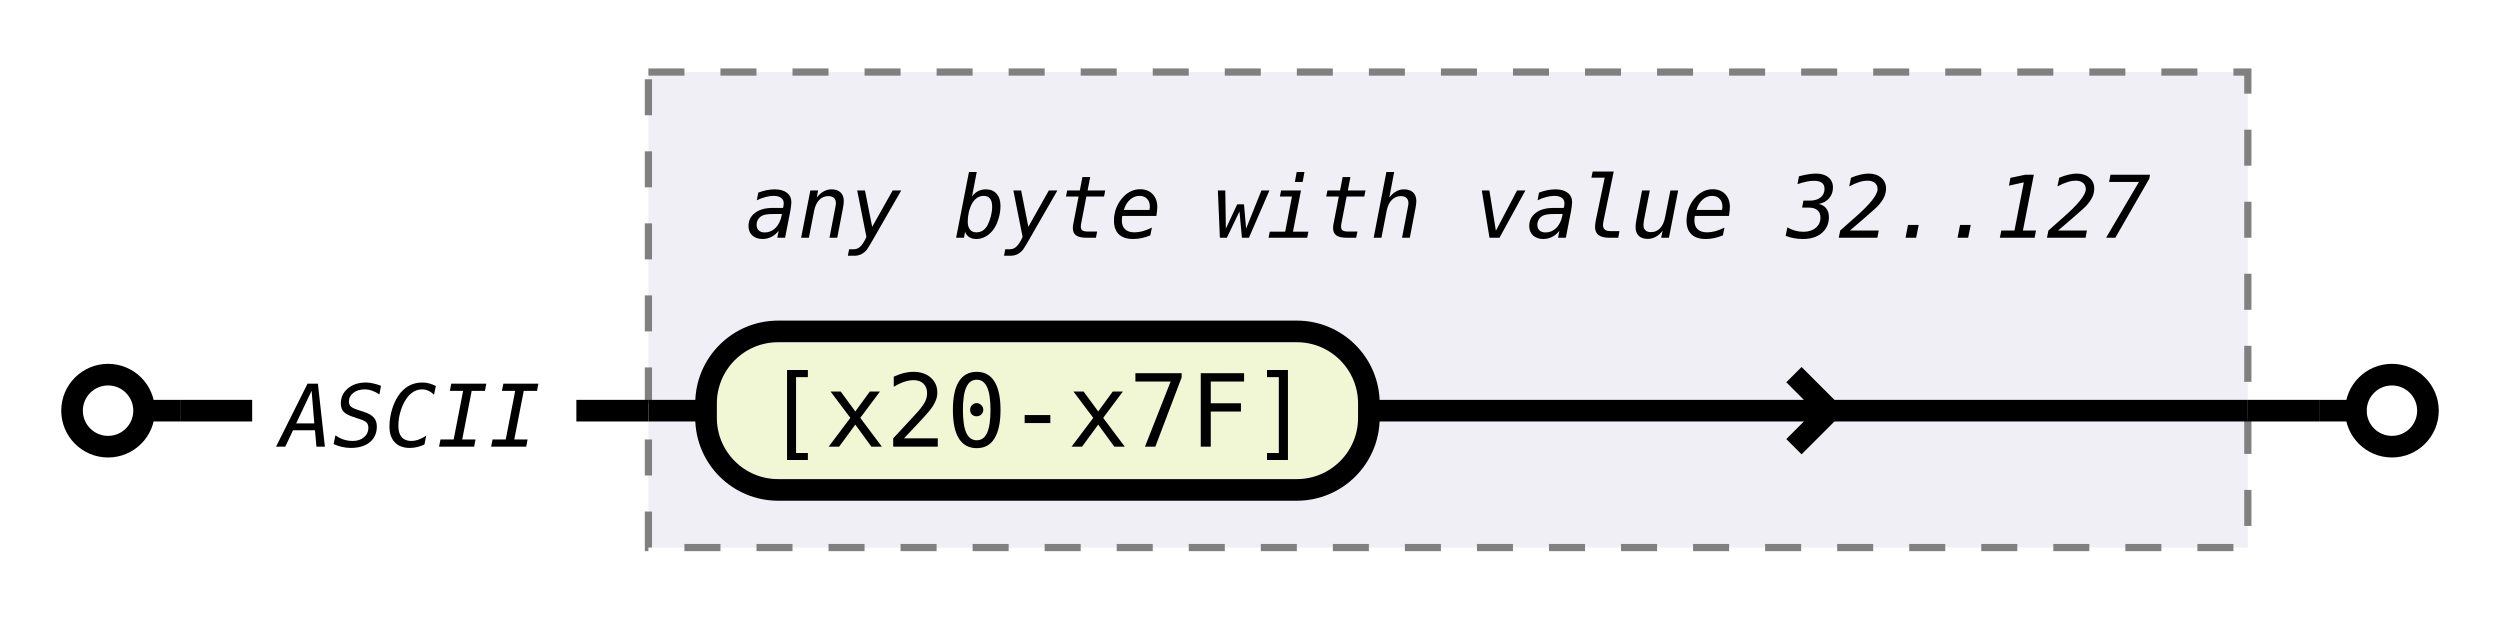
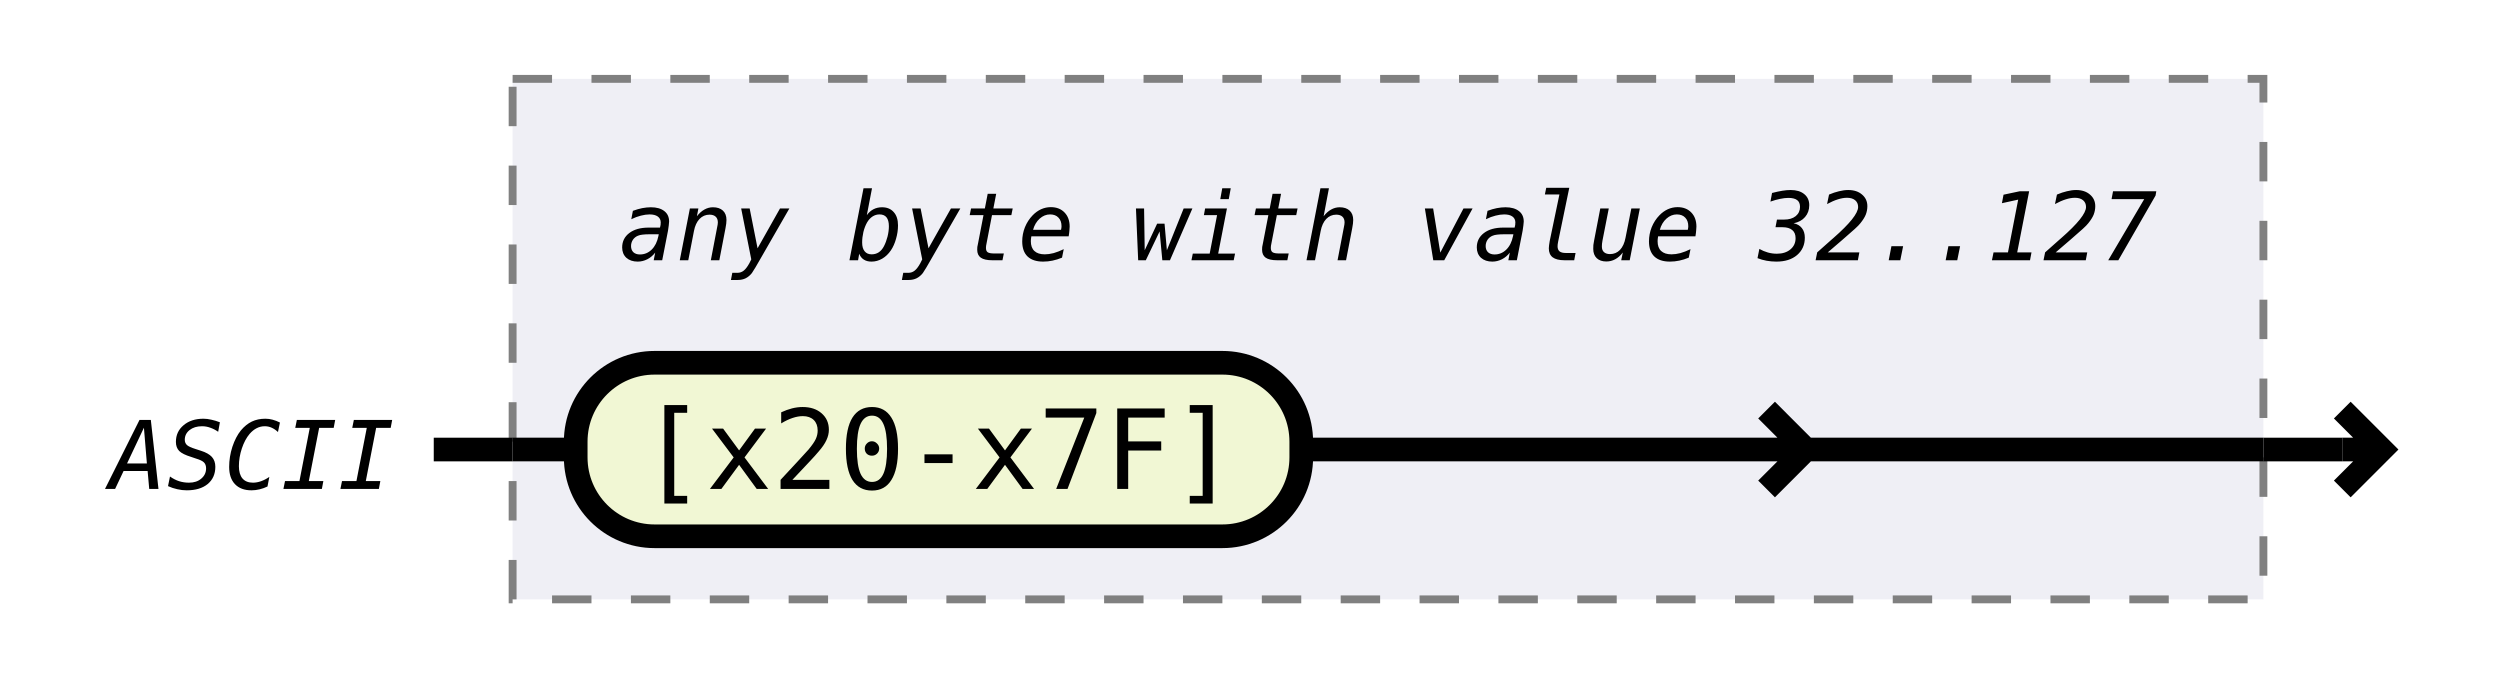
- <svg xmlns="http://www.w3.org/2000/svg" class="railroad" viewBox="0 0 347 86" width="347">
+ <svg xmlns="http://www.w3.org/2000/svg" class="railroad" viewBox="0 0 317 86" width="317">
  <style type="text/css">

    svg.railroad {
        background-color: hsl(30, 20%, 95%);
        background-size: 15px 15px;
        background-image: linear-gradient(to right, rgba(30, 30, 30, .05) 1px, transparent 1px),
                          linear-gradient(to bottom, rgba(30, 30, 30, .05) 1px, transparent 1px);
    }

    svg.railroad path {
        stroke-width: 3px;
        stroke: black;
        fill: transparent;
    }

    svg.railroad .debug {
        stroke-width: 1px;
        stroke: red;
    }

    svg.railroad text {
        font: 14px monospace;
        text-anchor: middle;
    }

    svg.railroad .nonterminal text {
        font-weight: bold;
    }

    svg.railroad text.comment {
        font: italic 12px monospace;
    }

    svg.railroad rect {
        stroke-width: 3px;
        stroke: black;
        fill:hsl(-290, 70%, 90%);
    }

    svg.railroad g.labeledbox &gt; rect {
        stroke-width: 1px;
        stroke: grey;
        stroke-dasharray: 5px;
        fill:rgba(90, 90, 150, .1);
    }</style>
  <g class="sequence">
-     <path d=" M 10 57 a 5 5 0 0 1 5 -5 a 5 5 0 0 1 5 5 a 5 5 0 0 1 -5 5 a 5 5 0 0 1 -5 -5 m 10 0 h 5" />
    <g class="sequence">
-       <text class="comment" x="57" y="62">
+       <g>
+         <text class="comment" x="32" y="62">
ASCII</text>
+       </g>
      <g class="labeledbox">
-         <rect height="66" width="222" x="90" y="10" />
-         <path d=" M 90 57 h 8 m 92 0 h 122 m -58 0 l -5 -5 m 0 10 l 5 -5 m 58 0" />
-         <text class="comment" x="201" y="33">
+         <rect height="66" width="222" x="65" y="10" />
+         <path d=" M 65 57 h 8 m 92 0 h 122 m -58 0 l -5 -5 m 0 10 l 5 -5 m 58 0" />
+         <g>
+           <text class="comment" x="176" y="33">
any byte with value 32..127</text>
+         </g>
        <g class="terminal">
-           <rect height="22" rx="10" ry="10" width="92" x="98" y="46" />
-           <text x="144" y="62">
+           <rect height="22" rx="10" ry="10" width="92" x="73" y="46" />
+           <text x="119" y="62">
[x20-x7F]</text>
        </g>
      </g>
-       <path d=" M 80 57 h 10" />
+       <path d=" M 55 57 h 10" />
    </g>
-     <path d=" M 322 57 h 5 a 5 5 0 0 1 5 -5 a 5 5 0 0 1 5 5 a 5 5 0 0 1 -5 5 a 5 5 0 0 1 -5 -5" />
-     <path d=" M 25 57 h 10" />
-     <path d=" M 312 57 h 10" />
+     <path d=" M 297 57 h 5 m -5 5 l 5 -5 l -5 -5 m 5 5" />
+     <path d=" M 287 57 h 10" />
  </g>
</svg>
